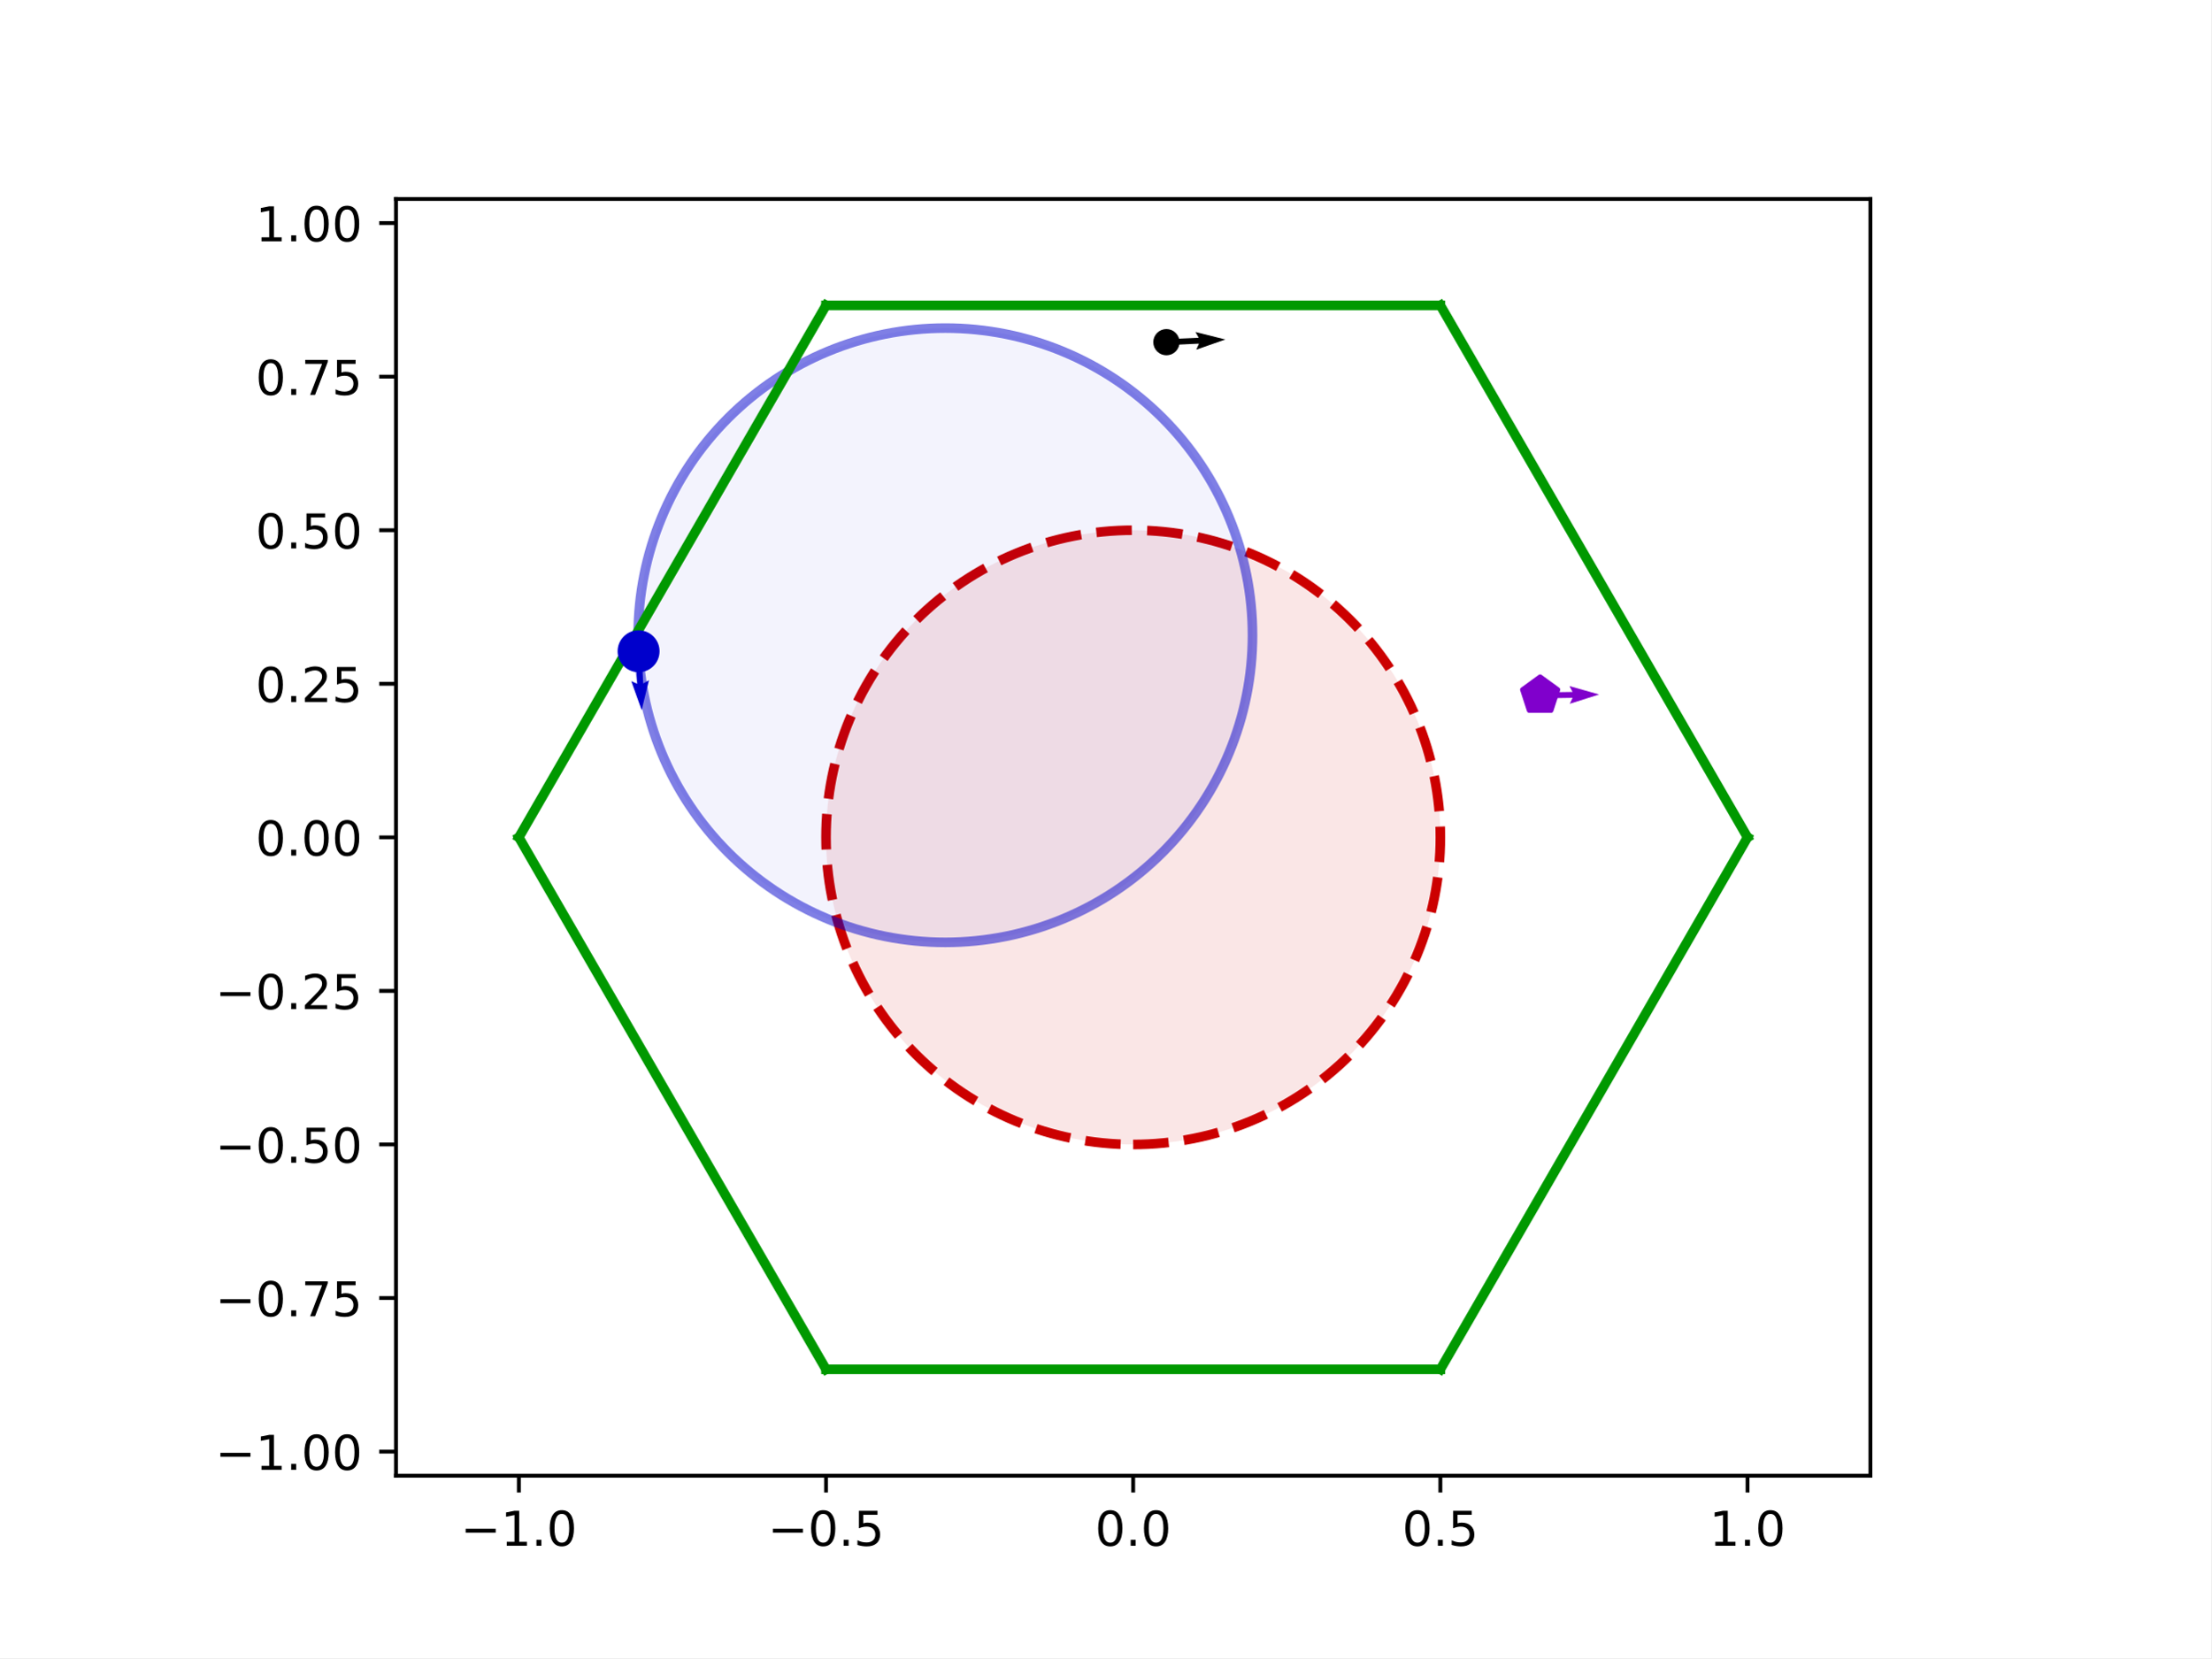
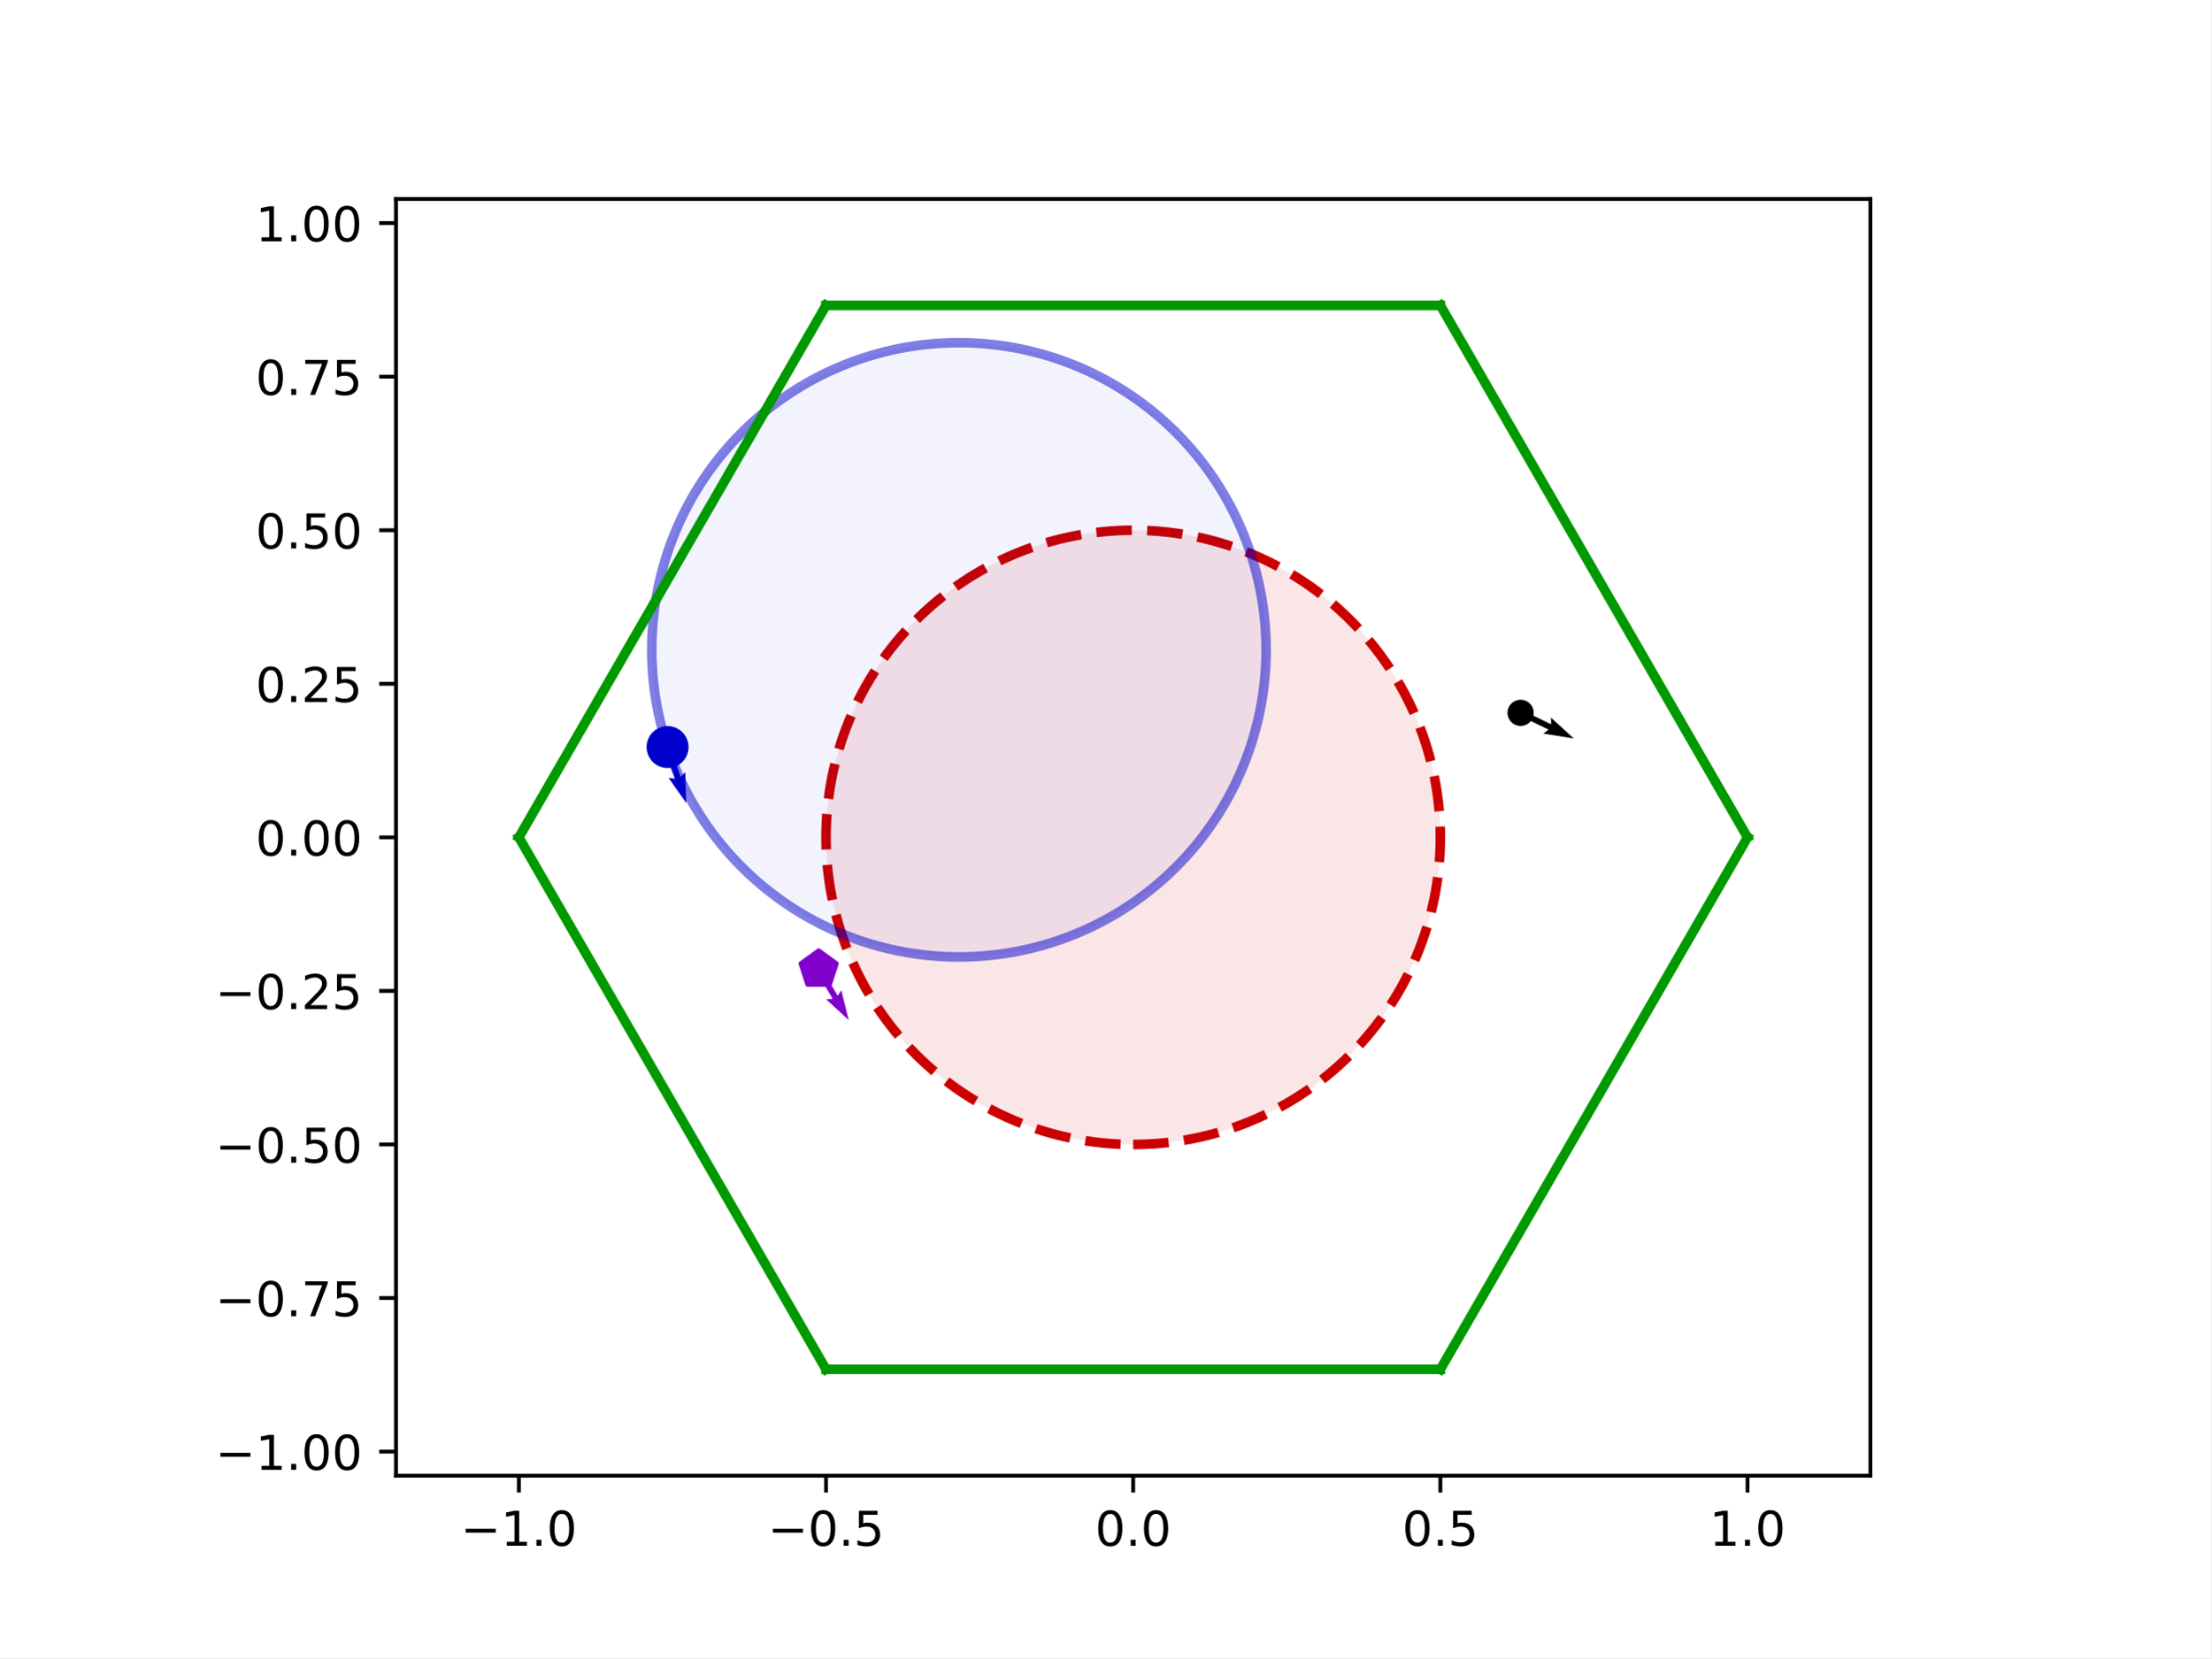
<svg xmlns="http://www.w3.org/2000/svg" xmlns:xlink="http://www.w3.org/1999/xlink" height="345.6pt" version="1.1" viewBox="0 0 460.8 345.6" width="460.8pt">
  <defs>
    <style type="text/css">
*{stroke-linecap:butt;stroke-linejoin:round;}
  </style>
  </defs>
  <g id="figure_1">
    <g id="patch_1">
      <path d="M 0 345.6  L 460.8 345.6  L 460.8 0  L 0 0  z " style="fill:#ffffff;" />
    </g>
    <g id="axes_1">
      <g id="patch_2">
        <path d="M 82.52 307.584  L 389.8 307.584  L 389.8 41.472  L 82.52 41.472  z " style="fill:#ffffff;" />
      </g>
      <g id="patch_3">
-         <path clip-path="url(#pf618b7488d)" d="M 236.16 238.545  C 253.137 238.545 269.422 231.799 281.427 219.795  C 293.431 207.79 300.177 191.505 300.177 174.528  C 300.177 157.551 293.431 141.266 281.427 129.261  C 269.422 117.257 253.137 110.511 236.16 110.511  C 219.183 110.511 202.898 117.257 190.893 129.261  C 178.889 141.266 172.143 157.551 172.143 174.528  C 172.143 191.505 178.889 207.79 190.893 219.795  C 202.898 231.799 219.183 238.545 236.16 238.545  z " style="fill:#cc0000;fill-opacity:0.1;stroke:#cc0000;stroke-dasharray:7.4,3.2;stroke-dashoffset:0;stroke-linejoin:miter;stroke-width:2;" />
+         <path clip-path="url(#pa8eb217ae9)" d="M 236.16 238.545  C 253.137 238.545 269.422 231.799 281.427 219.795  C 293.431 207.79 300.177 191.505 300.177 174.528  C 300.177 157.551 293.431 141.266 281.427 129.261  C 269.422 117.257 253.137 110.511 236.16 110.511  C 219.183 110.511 202.898 117.257 190.893 129.261  C 178.889 141.266 172.143 157.551 172.143 174.528  C 172.143 191.505 178.889 207.79 190.893 219.795  C 202.898 231.799 219.183 238.545 236.16 238.545  z " style="fill:#cc0000;fill-opacity:0.1;stroke:#cc0000;stroke-dasharray:7.4,3.2;stroke-dashoffset:0;stroke-linejoin:miter;stroke-width:2;" />
      </g>
      <g id="patch_4">
-         <path clip-path="url(#pf618b7488d)" d="M 197.009 196.415  C 213.986 196.415 230.271 189.669 242.275 177.665  C 254.28 165.66 261.025 149.375 261.025 132.398  C 261.025 115.421 254.28 99.136 242.275 87.131  C 230.271 75.127 213.986 68.381 197.009 68.381  C 180.031 68.381 163.747 75.127 151.742 87.131  C 139.737 99.136 132.992 115.421 132.992 132.398  C 132.992 149.375 139.737 165.66 151.742 177.665  C 163.747 189.669 180.031 196.415 197.009 196.415  z " style="fill:#0000cc;fill-opacity:0.05;stroke:#0000cc;stroke-linejoin:miter;stroke-opacity:0.5;stroke-width:2;" />
+         <path clip-path="url(#pa8eb217ae9)" d="M 199.843 199.457  C 216.82 199.457 233.104 192.712 245.109 180.707  C 257.114 168.703 263.859 152.418 263.859 135.441  C 263.859 118.463 257.114 102.179 245.109 90.174  C 233.104 78.169 216.82 71.424 199.843 71.424  C 182.865 71.424 166.581 78.169 154.576 90.174  C 142.571 102.179 135.826 118.463 135.826 135.441  C 135.826 152.418 142.571 168.703 154.576 180.707  C 166.581 192.712 182.865 199.457 199.843 199.457  z " style="fill:#0000cc;fill-opacity:0.05;stroke:#0000cc;stroke-linejoin:miter;stroke-opacity:0.5;stroke-width:2;" />
      </g>
      <g id="matplotlib.axis_1">
        <g id="xtick_1">
          <g id="line2d_1">
            <defs>
-               <path d="M 0 0  L 0 3.5  " id="m8be5efa713" style="stroke:#000000;stroke-width:0.8;" />
-             </defs>
-             <g>
-               <use style="stroke:#000000;stroke-width:0.8;" x="108.127" xlink:href="#m8be5efa713" y="307.584" />
+               <path d="M 0 0  L 0 3.5  " id="m74544545fe" style="stroke:#000000;stroke-width:0.8;" />
+             </defs>
+             <g>
+               <use style="stroke:#000000;stroke-width:0.8;" x="108.127" xlink:href="#m74544545fe" y="307.584" />
            </g>
          </g>
          <g id="text_1">
            <defs>
              <path d="M 10.594 35.5  L 73.188 35.5  L 73.188 27.203  L 10.594 27.203  z " id="DejaVuSans-8722" />
              <path d="M 12.406 8.297  L 28.516 8.297  L 28.516 63.922  L 10.984 60.406  L 10.984 69.391  L 28.422 72.906  L 38.281 72.906  L 38.281 8.297  L 54.391 8.297  L 54.391 0  L 12.406 0  z " id="DejaVuSans-49" />
              <path d="M 10.688 12.406  L 21 12.406  L 21 0  L 10.688 0  z " id="DejaVuSans-46" />
              <path d="M 31.781 66.406  Q 24.172 66.406 20.328 58.906  Q 16.5 51.422 16.5 36.375  Q 16.5 21.391 20.328 13.891  Q 24.172 6.391 31.781 6.391  Q 39.453 6.391 43.281 13.891  Q 47.125 21.391 47.125 36.375  Q 47.125 51.422 43.281 58.906  Q 39.453 66.406 31.781 66.406  z M 31.781 74.219  Q 44.047 74.219 50.516 64.516  Q 56.984 54.828 56.984 36.375  Q 56.984 17.969 50.516 8.266  Q 44.047 -1.422 31.781 -1.422  Q 19.531 -1.422 13.062 8.266  Q 6.594 17.969 6.594 36.375  Q 6.594 54.828 13.062 64.516  Q 19.531 74.219 31.781 74.219  z " id="DejaVuSans-48" />
            </defs>
            <g transform="translate(95.9854 322.1824)scale(0.1 -0.1)">
              <use xlink:href="#DejaVuSans-8722" />
              <use x="83.789" xlink:href="#DejaVuSans-49" />
              <use x="147.412" xlink:href="#DejaVuSans-46" />
              <use x="179.199" xlink:href="#DejaVuSans-48" />
            </g>
          </g>
        </g>
        <g id="xtick_2">
          <g id="line2d_2">
            <g>
-               <use style="stroke:#000000;stroke-width:0.8;" x="172.143" xlink:href="#m8be5efa713" y="307.584" />
+               <use style="stroke:#000000;stroke-width:0.8;" x="172.143" xlink:href="#m74544545fe" y="307.584" />
            </g>
          </g>
          <g id="text_2">
            <defs>
              <path d="M 10.797 72.906  L 49.516 72.906  L 49.516 64.594  L 19.828 64.594  L 19.828 46.734  Q 21.969 47.469 24.109 47.828  Q 26.266 48.188 28.422 48.188  Q 40.625 48.188 47.75 41.5  Q 54.891 34.812 54.891 23.391  Q 54.891 11.625 47.562 5.094  Q 40.234 -1.422 26.906 -1.422  Q 22.312 -1.422 17.547 -0.641  Q 12.797 0.141 7.719 1.703  L 7.719 11.625  Q 12.109 9.234 16.797 8.062  Q 21.484 6.891 26.703 6.891  Q 35.156 6.891 40.078 11.328  Q 45.016 15.766 45.016 23.391  Q 45.016 31 40.078 35.438  Q 35.156 39.891 26.703 39.891  Q 22.75 39.891 18.812 39.016  Q 14.891 38.141 10.797 36.281  z " id="DejaVuSans-53" />
            </defs>
            <g transform="translate(160.002 322.1824)scale(0.1 -0.1)">
              <use xlink:href="#DejaVuSans-8722" />
              <use x="83.789" xlink:href="#DejaVuSans-48" />
              <use x="147.412" xlink:href="#DejaVuSans-46" />
              <use x="179.199" xlink:href="#DejaVuSans-53" />
            </g>
          </g>
        </g>
        <g id="xtick_3">
          <g id="line2d_3">
            <g>
-               <use style="stroke:#000000;stroke-width:0.8;" x="236.16" xlink:href="#m8be5efa713" y="307.584" />
+               <use style="stroke:#000000;stroke-width:0.8;" x="236.16" xlink:href="#m74544545fe" y="307.584" />
            </g>
          </g>
          <g id="text_3">
            <g transform="translate(228.2084 322.1824)scale(0.1 -0.1)">
              <use xlink:href="#DejaVuSans-48" />
              <use x="63.623" xlink:href="#DejaVuSans-46" />
              <use x="95.41" xlink:href="#DejaVuSans-48" />
            </g>
          </g>
        </g>
        <g id="xtick_4">
          <g id="line2d_4">
            <g>
-               <use style="stroke:#000000;stroke-width:0.8;" x="300.177" xlink:href="#m8be5efa713" y="307.584" />
+               <use style="stroke:#000000;stroke-width:0.8;" x="300.177" xlink:href="#m74544545fe" y="307.584" />
            </g>
          </g>
          <g id="text_4">
            <g transform="translate(292.225 322.1824)scale(0.1 -0.1)">
              <use xlink:href="#DejaVuSans-48" />
              <use x="63.623" xlink:href="#DejaVuSans-46" />
              <use x="95.41" xlink:href="#DejaVuSans-53" />
            </g>
          </g>
        </g>
        <g id="xtick_5">
          <g id="line2d_5">
            <g>
-               <use style="stroke:#000000;stroke-width:0.8;" x="364.193" xlink:href="#m8be5efa713" y="307.584" />
+               <use style="stroke:#000000;stroke-width:0.8;" x="364.193" xlink:href="#m74544545fe" y="307.584" />
            </g>
          </g>
          <g id="text_5">
            <g transform="translate(356.2416 322.1824)scale(0.1 -0.1)">
              <use xlink:href="#DejaVuSans-49" />
              <use x="63.623" xlink:href="#DejaVuSans-46" />
              <use x="95.41" xlink:href="#DejaVuSans-48" />
            </g>
          </g>
        </g>
      </g>
      <g id="matplotlib.axis_2">
        <g id="ytick_1">
          <g id="line2d_6">
            <defs>
-               <path d="M 0 0  L -3.5 0  " id="mf6b86a54f7" style="stroke:#000000;stroke-width:0.8;" />
-             </defs>
-             <g>
-               <use style="stroke:#000000;stroke-width:0.8;" x="82.52" xlink:href="#mf6b86a54f7" y="302.561" />
+               <path d="M 0 0  L -3.5 0  " id="mf4ee07d0cd" style="stroke:#000000;stroke-width:0.8;" />
+             </defs>
+             <g>
+               <use style="stroke:#000000;stroke-width:0.8;" x="82.52" xlink:href="#mf4ee07d0cd" y="302.561" />
            </g>
          </g>
          <g id="text_6">
            <g transform="translate(44.87485 306.3604)scale(0.1 -0.1)">
              <use xlink:href="#DejaVuSans-8722" />
              <use x="83.789" xlink:href="#DejaVuSans-49" />
              <use x="147.412" xlink:href="#DejaVuSans-46" />
              <use x="179.199" xlink:href="#DejaVuSans-48" />
              <use x="242.822" xlink:href="#DejaVuSans-48" />
            </g>
          </g>
        </g>
        <g id="ytick_2">
          <g id="line2d_7">
            <g>
-               <use style="stroke:#000000;stroke-width:0.8;" x="82.52" xlink:href="#mf6b86a54f7" y="270.553" />
+               <use style="stroke:#000000;stroke-width:0.8;" x="82.52" xlink:href="#mf4ee07d0cd" y="270.553" />
            </g>
          </g>
          <g id="text_7">
            <defs>
              <path d="M 8.203 72.906  L 55.078 72.906  L 55.078 68.703  L 28.609 0  L 18.312 0  L 43.219 64.594  L 8.203 64.594  z " id="DejaVuSans-55" />
            </defs>
            <g transform="translate(44.87485 274.3521)scale(0.1 -0.1)">
              <use xlink:href="#DejaVuSans-8722" />
              <use x="83.789" xlink:href="#DejaVuSans-48" />
              <use x="147.412" xlink:href="#DejaVuSans-46" />
              <use x="179.199" xlink:href="#DejaVuSans-55" />
              <use x="242.822" xlink:href="#DejaVuSans-53" />
            </g>
          </g>
        </g>
        <g id="ytick_3">
          <g id="line2d_8">
            <g>
-               <use style="stroke:#000000;stroke-width:0.8;" x="82.52" xlink:href="#mf6b86a54f7" y="238.545" />
+               <use style="stroke:#000000;stroke-width:0.8;" x="82.52" xlink:href="#mf4ee07d0cd" y="238.545" />
            </g>
          </g>
          <g id="text_8">
            <g transform="translate(44.87485 242.3438)scale(0.1 -0.1)">
              <use xlink:href="#DejaVuSans-8722" />
              <use x="83.789" xlink:href="#DejaVuSans-48" />
              <use x="147.412" xlink:href="#DejaVuSans-46" />
              <use x="179.199" xlink:href="#DejaVuSans-53" />
              <use x="242.822" xlink:href="#DejaVuSans-48" />
            </g>
          </g>
        </g>
        <g id="ytick_4">
          <g id="line2d_9">
            <g>
-               <use style="stroke:#000000;stroke-width:0.8;" x="82.52" xlink:href="#mf6b86a54f7" y="206.536" />
+               <use style="stroke:#000000;stroke-width:0.8;" x="82.52" xlink:href="#mf4ee07d0cd" y="206.536" />
            </g>
          </g>
          <g id="text_9">
            <defs>
              <path d="M 19.188 8.297  L 53.609 8.297  L 53.609 0  L 7.328 0  L 7.328 8.297  Q 12.938 14.109 22.625 23.891  Q 32.328 33.688 34.812 36.531  Q 39.547 41.844 41.422 45.531  Q 43.312 49.219 43.312 52.781  Q 43.312 58.594 39.234 62.25  Q 35.156 65.922 28.609 65.922  Q 23.969 65.922 18.812 64.312  Q 13.672 62.703 7.812 59.422  L 7.812 69.391  Q 13.766 71.781 18.938 73  Q 24.125 74.219 28.422 74.219  Q 39.75 74.219 46.484 68.547  Q 53.219 62.891 53.219 53.422  Q 53.219 48.922 51.531 44.891  Q 49.859 40.875 45.406 35.406  Q 44.188 33.984 37.641 27.219  Q 31.109 20.453 19.188 8.297  z " id="DejaVuSans-50" />
            </defs>
            <g transform="translate(44.87485 210.3355)scale(0.1 -0.1)">
              <use xlink:href="#DejaVuSans-8722" />
              <use x="83.789" xlink:href="#DejaVuSans-48" />
              <use x="147.412" xlink:href="#DejaVuSans-46" />
              <use x="179.199" xlink:href="#DejaVuSans-50" />
              <use x="242.822" xlink:href="#DejaVuSans-53" />
            </g>
          </g>
        </g>
        <g id="ytick_5">
          <g id="line2d_10">
            <g>
-               <use style="stroke:#000000;stroke-width:0.8;" x="82.52" xlink:href="#mf6b86a54f7" y="174.528" />
+               <use style="stroke:#000000;stroke-width:0.8;" x="82.52" xlink:href="#mf4ee07d0cd" y="174.528" />
            </g>
          </g>
          <g id="text_10">
            <g transform="translate(53.25454 178.3272)scale(0.1 -0.1)">
              <use xlink:href="#DejaVuSans-48" />
              <use x="63.623" xlink:href="#DejaVuSans-46" />
              <use x="95.41" xlink:href="#DejaVuSans-48" />
              <use x="159.033" xlink:href="#DejaVuSans-48" />
            </g>
          </g>
        </g>
        <g id="ytick_6">
          <g id="line2d_11">
            <g>
-               <use style="stroke:#000000;stroke-width:0.8;" x="82.52" xlink:href="#mf6b86a54f7" y="142.52" />
+               <use style="stroke:#000000;stroke-width:0.8;" x="82.52" xlink:href="#mf4ee07d0cd" y="142.52" />
            </g>
          </g>
          <g id="text_11">
            <g transform="translate(53.25454 146.3189)scale(0.1 -0.1)">
              <use xlink:href="#DejaVuSans-48" />
              <use x="63.623" xlink:href="#DejaVuSans-46" />
              <use x="95.41" xlink:href="#DejaVuSans-50" />
              <use x="159.033" xlink:href="#DejaVuSans-53" />
            </g>
          </g>
        </g>
        <g id="ytick_7">
          <g id="line2d_12">
            <g>
-               <use style="stroke:#000000;stroke-width:0.8;" x="82.52" xlink:href="#mf6b86a54f7" y="110.511" />
+               <use style="stroke:#000000;stroke-width:0.8;" x="82.52" xlink:href="#mf4ee07d0cd" y="110.511" />
            </g>
          </g>
          <g id="text_12">
            <g transform="translate(53.25454 114.3106)scale(0.1 -0.1)">
              <use xlink:href="#DejaVuSans-48" />
              <use x="63.623" xlink:href="#DejaVuSans-46" />
              <use x="95.41" xlink:href="#DejaVuSans-53" />
              <use x="159.033" xlink:href="#DejaVuSans-48" />
            </g>
          </g>
        </g>
        <g id="ytick_8">
          <g id="line2d_13">
            <g>
-               <use style="stroke:#000000;stroke-width:0.8;" x="82.52" xlink:href="#mf6b86a54f7" y="78.503" />
+               <use style="stroke:#000000;stroke-width:0.8;" x="82.52" xlink:href="#mf4ee07d0cd" y="78.503" />
            </g>
          </g>
          <g id="text_13">
            <g transform="translate(53.25454 82.30232)scale(0.1 -0.1)">
              <use xlink:href="#DejaVuSans-48" />
              <use x="63.623" xlink:href="#DejaVuSans-46" />
              <use x="95.41" xlink:href="#DejaVuSans-55" />
              <use x="159.033" xlink:href="#DejaVuSans-53" />
            </g>
          </g>
        </g>
        <g id="ytick_9">
          <g id="line2d_14">
            <g>
-               <use style="stroke:#000000;stroke-width:0.8;" x="82.52" xlink:href="#mf6b86a54f7" y="46.495" />
+               <use style="stroke:#000000;stroke-width:0.8;" x="82.52" xlink:href="#mf4ee07d0cd" y="46.495" />
            </g>
          </g>
          <g id="text_14">
            <g transform="translate(53.25454 50.29402)scale(0.1 -0.1)">
              <use xlink:href="#DejaVuSans-49" />
              <use x="63.623" xlink:href="#DejaVuSans-46" />
              <use x="95.41" xlink:href="#DejaVuSans-48" />
              <use x="159.033" xlink:href="#DejaVuSans-48" />
            </g>
          </g>
        </g>
      </g>
      <g id="line2d_15">
-         <path clip-path="url(#pf618b7488d)" d="M 300.177 63.648  L 172.143 63.648  " style="fill:none;stroke:#009900;stroke-linecap:square;stroke-width:2;" />
+         <path clip-path="url(#pa8eb217ae9)" d="M 300.177 63.648  L 172.143 63.648  " style="fill:none;stroke:#009900;stroke-linecap:square;stroke-width:2;" />
      </g>
      <g id="line2d_16">
-         <path clip-path="url(#pf618b7488d)" d="M 172.143 63.648  L 108.127 174.528  " style="fill:none;stroke:#009900;stroke-linecap:square;stroke-width:2;" />
+         <path clip-path="url(#pa8eb217ae9)" d="M 172.143 63.648  L 108.127 174.528  " style="fill:none;stroke:#009900;stroke-linecap:square;stroke-width:2;" />
      </g>
      <g id="line2d_17">
-         <path clip-path="url(#pf618b7488d)" d="M 108.127 174.528  L 172.143 285.408  " style="fill:none;stroke:#009900;stroke-linecap:square;stroke-width:2;" />
+         <path clip-path="url(#pa8eb217ae9)" d="M 108.127 174.528  L 172.143 285.408  " style="fill:none;stroke:#009900;stroke-linecap:square;stroke-width:2;" />
      </g>
      <g id="line2d_18">
-         <path clip-path="url(#pf618b7488d)" d="M 172.143 285.408  L 300.177 285.408  " style="fill:none;stroke:#009900;stroke-linecap:square;stroke-width:2;" />
+         <path clip-path="url(#pa8eb217ae9)" d="M 172.143 285.408  L 300.177 285.408  " style="fill:none;stroke:#009900;stroke-linecap:square;stroke-width:2;" />
      </g>
      <g id="line2d_19">
-         <path clip-path="url(#pf618b7488d)" d="M 300.177 285.408  L 364.193 174.528  " style="fill:none;stroke:#009900;stroke-linecap:square;stroke-width:2;" />
+         <path clip-path="url(#pa8eb217ae9)" d="M 300.177 285.408  L 364.193 174.528  " style="fill:none;stroke:#009900;stroke-linecap:square;stroke-width:2;" />
      </g>
      <g id="line2d_20">
-         <path clip-path="url(#pf618b7488d)" d="M 364.193 174.528  L 300.177 63.648  " style="fill:none;stroke:#009900;stroke-linecap:square;stroke-width:2;" />
+         <path clip-path="url(#pa8eb217ae9)" d="M 364.193 174.528  L 300.177 63.648  " style="fill:none;stroke:#009900;stroke-linecap:square;stroke-width:2;" />
      </g>
      <g id="patch_5">
        <path d="M 82.52 307.584  L 82.52 41.472  " style="fill:none;stroke:#000000;stroke-linecap:square;stroke-linejoin:miter;stroke-width:0.8;" />
      </g>
      <g id="patch_6">
        <path d="M 389.8 307.584  L 389.8 41.472  " style="fill:none;stroke:#000000;stroke-linecap:square;stroke-linejoin:miter;stroke-width:0.8;" />
      </g>
      <g id="patch_7">
        <path d="M 82.52 307.584  L 389.8 307.584  " style="fill:none;stroke:#000000;stroke-linecap:square;stroke-linejoin:miter;stroke-width:0.8;" />
      </g>
      <g id="patch_8">
        <path d="M 82.52 41.472  L 389.8 41.472  " style="fill:none;stroke:#000000;stroke-linecap:square;stroke-linejoin:miter;stroke-width:0.8;" />
      </g>
      <g id="PathCollection_1">
        <defs>
-           <path d="M 0 2.236  C 0.593 2.236 1.162 2 1.581 1.581  C 2 1.162 2.236 0.593 2.236 0  C 2.236 -0.593 2 -1.162 1.581 -1.581  C 1.162 -2 0.593 -2.236 0 -2.236  C -0.593 -2.236 -1.162 -2 -1.581 -1.581  C -2 -1.162 -2.236 -0.593 -2.236 0  C -2.236 0.593 -2 1.162 -1.581 1.581  C -1.162 2 -0.593 2.236 0 2.236  z " id="mcdcc4e955f" style="stroke:#000000;" />
+           <path d="M 0 2.236  C 0.593 2.236 1.162 2 1.581 1.581  C 2 1.162 2.236 0.593 2.236 0  C 2.236 -0.593 2 -1.162 1.581 -1.581  C 1.162 -2 0.593 -2.236 0 -2.236  C -0.593 -2.236 -1.162 -2 -1.581 -1.581  C -2 -1.162 -2.236 -0.593 -2.236 0  C -2.236 0.593 -2 1.162 -1.581 1.581  C -1.162 2 -0.593 2.236 0 2.236  z " id="mc1bfbd230d" style="stroke:#000000;" />
        </defs>
-         <g clip-path="url(#pf618b7488d)">
-           <use style="stroke:#000000;" x="243.084" xlink:href="#mcdcc4e955f" y="71.316" />
+         <g clip-path="url(#pa8eb217ae9)">
+           <use style="stroke:#000000;" x="316.898" xlink:href="#mc1bfbd230d" y="148.579" />
        </g>
      </g>
      <g id="Quiver_1">
-         <path clip-path="url(#pf618b7488d)" d="M 243.056 70.702  L 249.809 70.395  L 249.139 69.195  L 255.362 70.757  L 249.307 72.878  L 249.865 71.623  L 243.112 71.93  L 243.056 70.702  " />
+         <path clip-path="url(#pa8eb217ae9)" d="M 317.164 148.025  L 323.256 150.957  L 323.235 149.583  L 327.973 153.91  L 321.636 152.906  L 322.723 152.065  L 316.631 149.133  L 317.164 148.025  " />
      </g>
      <g id="PathCollection_2">
        <defs>
-           <path d="M 0 -3.873  L -3.683 -1.197  L -2.276 3.133  L 2.276 3.133  L 3.683 -1.197  z " id="mac40e5d7d7" style="stroke:#8000cc;" />
+           <path d="M 0 -3.873  L -3.683 -1.197  L -2.276 3.133  L 2.276 3.133  L 3.683 -1.197  z " id="m05589382de" style="stroke:#8000cc;" />
        </defs>
-         <g clip-path="url(#pf618b7488d)">
-           <use style="fill:#8000cc;stroke:#8000cc;" x="320.972" xlink:href="#mac40e5d7d7" y="144.94" />
+         <g clip-path="url(#pa8eb217ae9)">
+           <use style="fill:#8000cc;stroke:#8000cc;" x="170.607" xlink:href="#m05589382de" y="202.046" />
        </g>
      </g>
      <g id="Quiver_2">
-         <path clip-path="url(#pf618b7488d)" d="M 320.963 144.326  L 327.722 144.221  L 327.088 143.001  L 333.262 144.749  L 327.146 146.688  L 327.741 145.45  L 320.982 145.555  L 320.963 144.326  " style="fill:#8000cc;" />
+         <path clip-path="url(#pa8eb217ae9)" d="M 171.135 201.733  L 174.58 207.55  L 175.324 206.395  L 176.869 212.622  L 172.152 208.274  L 173.522 208.176  L 170.078 202.359  L 171.135 201.733  " style="fill:#8000cc;" />
      </g>
      <g id="PathCollection_3">
        <defs>
-           <path d="M 0 3.873  C 1.027 3.873 2.012 3.465 2.739 2.739  C 3.465 2.012 3.873 1.027 3.873 0  C 3.873 -1.027 3.465 -2.012 2.739 -2.739  C 2.012 -3.465 1.027 -3.873 0 -3.873  C -1.027 -3.873 -2.012 -3.465 -2.739 -2.739  C -3.465 -2.012 -3.873 -1.027 -3.873 0  C -3.873 1.027 -3.465 2.012 -2.739 2.739  C -2.012 3.465 -1.027 3.873 0 3.873  z " id="m7e208f77cb" style="stroke:#0000cc;" />
+           <path d="M 0 3.873  C 1.027 3.873 2.012 3.465 2.739 2.739  C 3.465 2.012 3.873 1.027 3.873 0  C 3.873 -1.027 3.465 -2.012 2.739 -2.739  C 2.012 -3.465 1.027 -3.873 0 -3.873  C -1.027 -3.873 -2.012 -3.465 -2.739 -2.739  C -3.465 -2.012 -3.873 -1.027 -3.873 0  C -3.873 1.027 -3.465 2.012 -2.739 2.739  C -2.012 3.465 -1.027 3.873 0 3.873  z " id="md4206ba902" style="stroke:#0000cc;" />
        </defs>
-         <g clip-path="url(#pf618b7488d)">
-           <use style="fill:#0000cc;stroke:#0000cc;" x="133.08" xlink:href="#m7e208f77cb" y="135.74" />
+         <g clip-path="url(#pa8eb217ae9)">
+           <use style="fill:#0000cc;stroke:#0000cc;" x="139.119" xlink:href="#md4206ba902" y="155.71" />
        </g>
      </g>
      <g id="Quiver_3">
-         <path clip-path="url(#pf618b7488d)" d="M 133.693 135.708  L 134.046 142.459  L 135.242 141.781  L 133.721 148.015  L 131.559 141.974  L 132.819 142.523  L 132.466 135.772  L 133.693 135.708  " style="fill:#0000cc;" />
+         <path clip-path="url(#pa8eb217ae9)" d="M 139.702 155.515  L 141.843 161.928  L 142.814 160.956  L 143.011 167.369  L 139.317 162.123  L 140.677 162.317  L 138.537 155.905  L 139.702 155.515  " style="fill:#0000cc;" />
      </g>
    </g>
  </g>
  <defs>
-     <clipPath id="pf618b7488d">
+     <clipPath id="pa8eb217ae9">
      <rect height="266.112" width="307.28" x="82.52" y="41.472" />
    </clipPath>
  </defs>
</svg>
